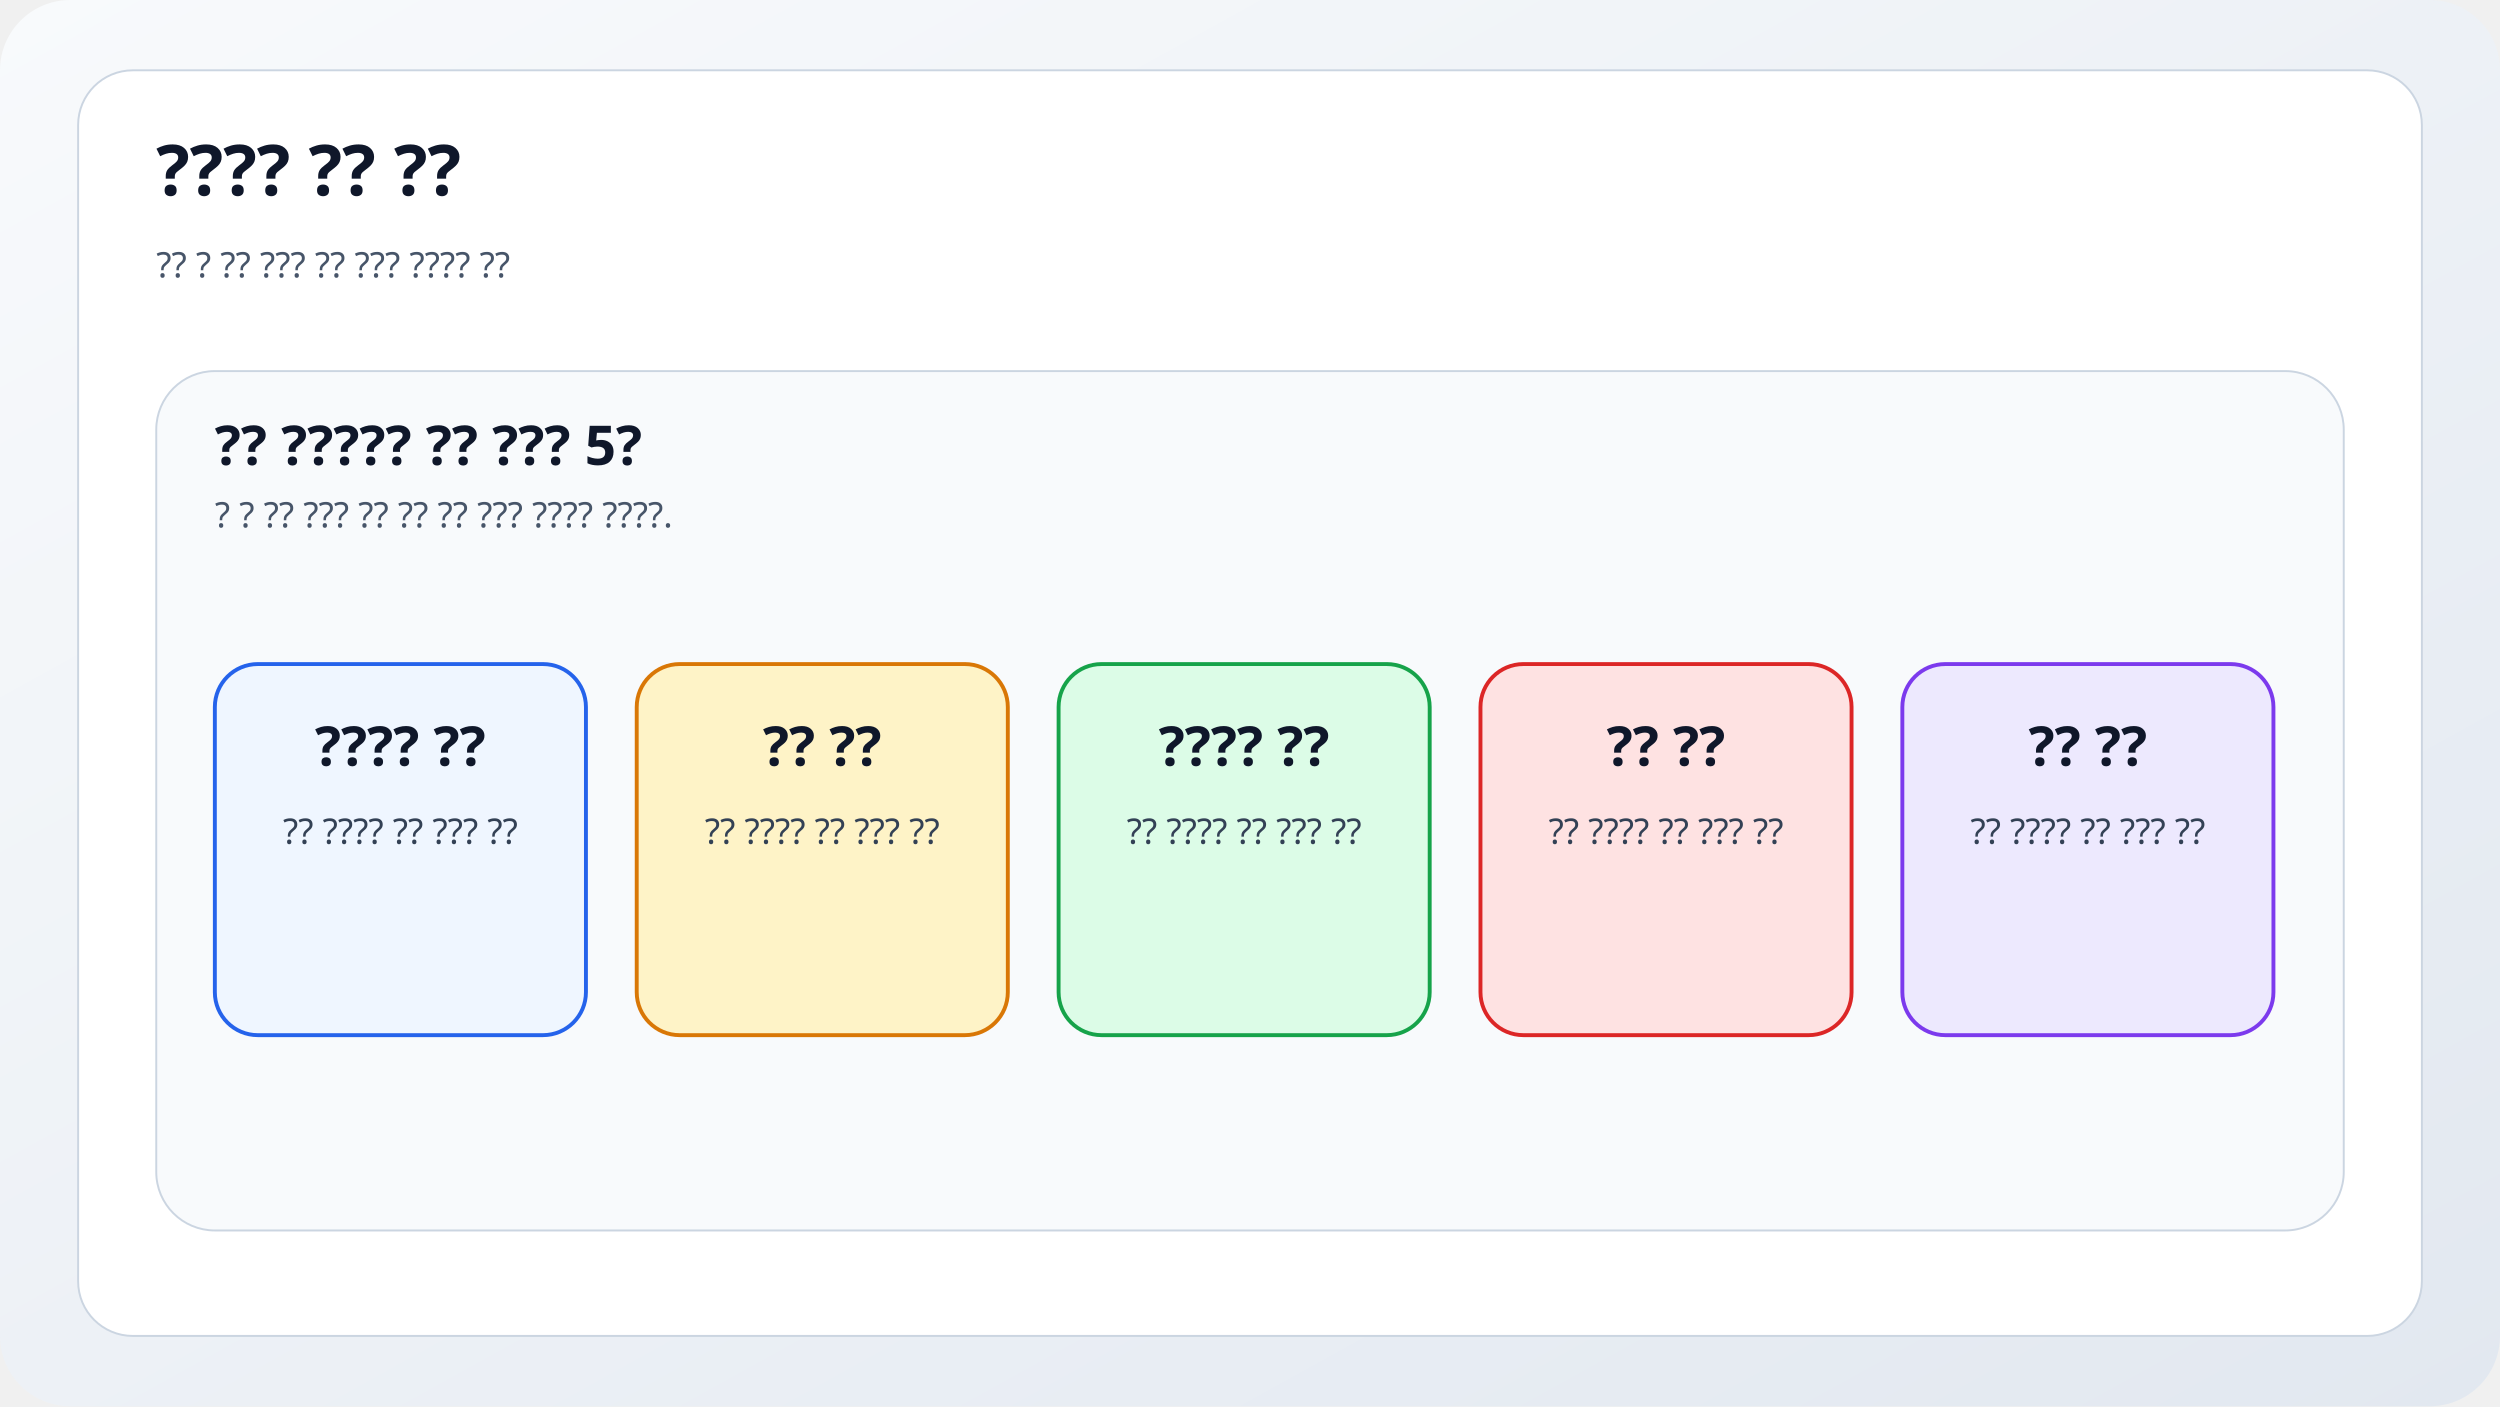
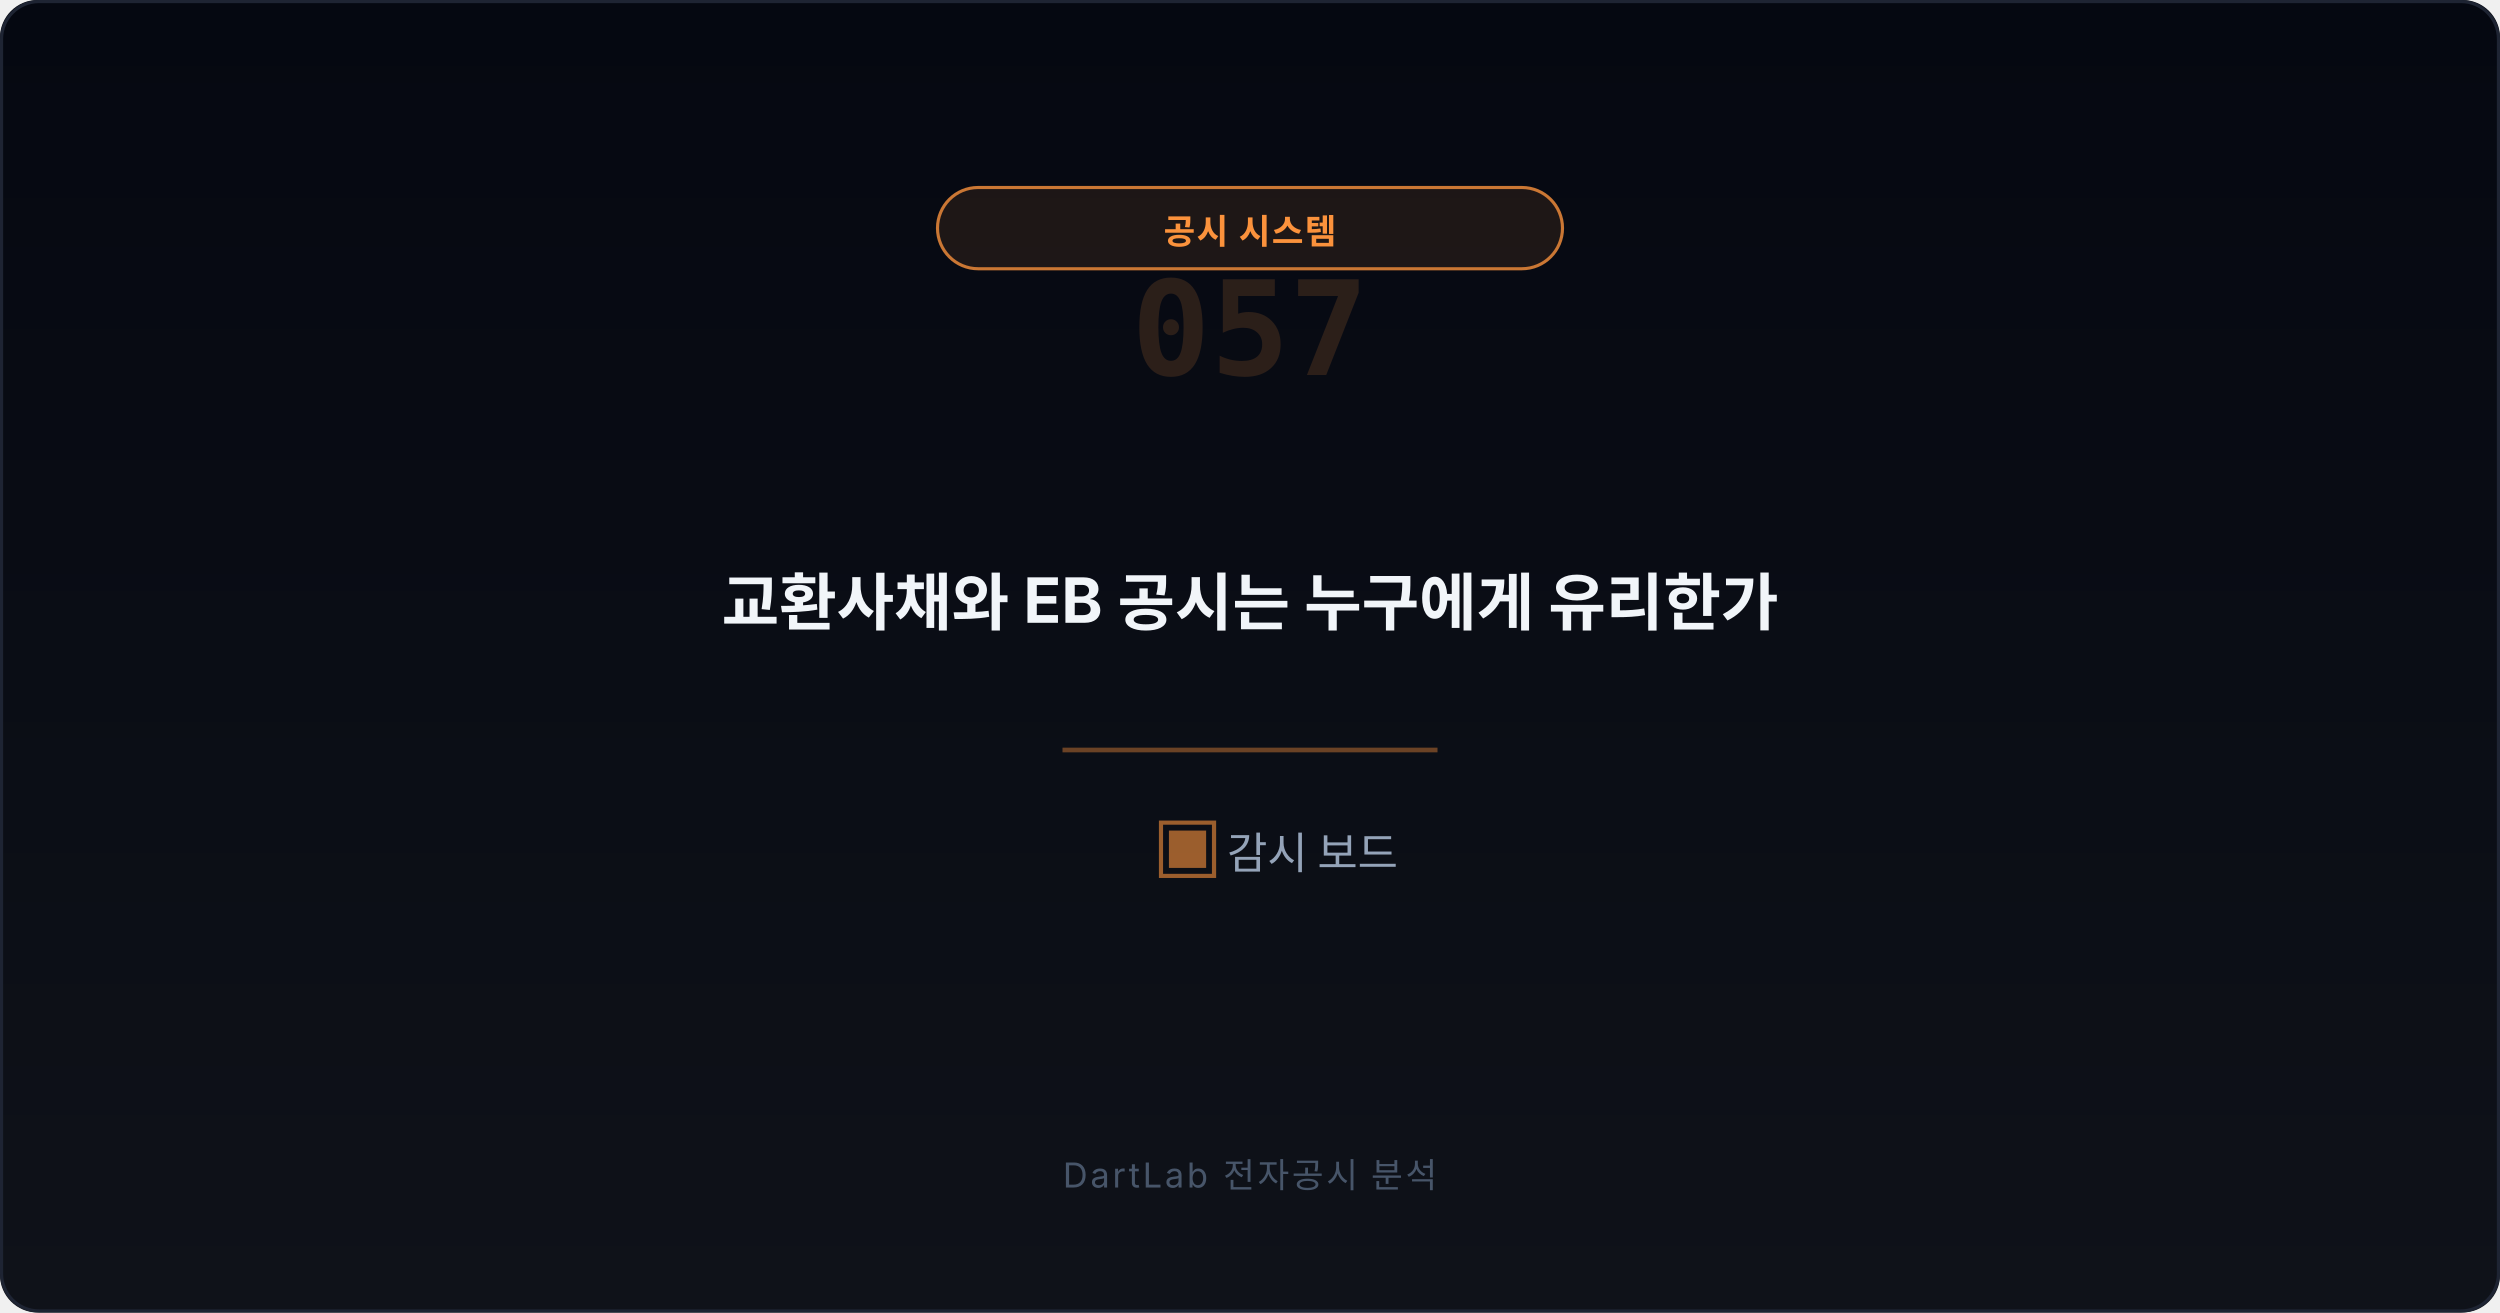
- <svg xmlns="http://www.w3.org/2000/svg" width="1280" height="720" viewBox="0 0 1280 720" role="img" aria-labelledby="title desc">
+ <svg xmlns="http://www.w3.org/2000/svg" viewBox="0 0 800 420" fill="none">
  <defs>
-     <linearGradient id="bg" x1="0" y1="0" x2="1" y2="1">
-       <stop offset="0%" stop-color="#f8fafc" />
-       <stop offset="100%" stop-color="#e2e8f0" />
+     <linearGradient id="bg" x1="0" y1="0" x2="0" y2="1">
+       <stop offset="0%" stop-color="#050811" />
+       <stop offset="100%" stop-color="#0f1219" />
    </linearGradient>
  </defs>
-   <rect width="1280" height="720" fill="url(#bg)" rx="36" />
-   <rect x="40" y="36" width="1200" height="648" rx="28" fill="#ffffff" stroke="#cbd5e1" />
-   <text x="80" y="100" font-size="36" font-family="Pretendard, Noto Sans KR, sans-serif" font-weight="700" fill="#0f172a">???? ?? ??</text>
-   <text x="80" y="142" font-size="18" font-family="Pretendard, Noto Sans KR, sans-serif" fill="#475569">?? ? ?? ??? ?? ??? ???? ??</text>
-   <rect x="80" y="190" width="1120" height="440" rx="30" fill="#f8fafc" stroke="#cbd5e1" />
-   <text x="110" y="238" text-anchor="start" font-size="28" font-family="Pretendard, Noto Sans KR, sans-serif" font-weight="700" fill="#0f172a">?? ????? ?? ??? 5?</text>
-   <text x="110" y="270" text-anchor="start" font-size="18" font-family="Pretendard, Noto Sans KR, sans-serif" fill="#475569">? ? ?? ??? ?? ?? ?? ??? ???? ????.</text>
-   <rect x="110" y="340" width="190" height="190" rx="22" fill="#eff6ff" stroke="#2563eb" stroke-width="2" />
-   <text x="205.0" y="392" text-anchor="middle" font-size="28" font-family="Pretendard, Noto Sans KR, sans-serif" font-weight="700" fill="#0f172a">???? ??</text>
-   <text x="205.0" y="432" text-anchor="middle" font-size="18" font-family="Pretendard, Noto Sans KR, sans-serif" fill="#334155">?? ???? ?? ??? ??</text>
-   <rect x="326" y="340" width="190" height="190" rx="22" fill="#fef3c7" stroke="#d97706" stroke-width="2" />
-   <text x="421.0" y="392" text-anchor="middle" font-size="28" font-family="Pretendard, Noto Sans KR, sans-serif" font-weight="700" fill="#0f172a">?? ??</text>
-   <text x="421.0" y="432" text-anchor="middle" font-size="18" font-family="Pretendard, Noto Sans KR, sans-serif" fill="#334155">?? ???? ?? ??? ??</text>
-   <rect x="542" y="340" width="190" height="190" rx="22" fill="#dcfce7" stroke="#16a34a" stroke-width="2" />
-   <text x="637.0" y="392" text-anchor="middle" font-size="28" font-family="Pretendard, Noto Sans KR, sans-serif" font-weight="700" fill="#0f172a">???? ??</text>
-   <text x="637.0" y="432" text-anchor="middle" font-size="18" font-family="Pretendard, Noto Sans KR, sans-serif" fill="#334155">?? ???? ?? ??? ??</text>
-   <rect x="758" y="340" width="190" height="190" rx="22" fill="#fee2e2" stroke="#dc2626" stroke-width="2" />
-   <text x="853.0" y="392" text-anchor="middle" font-size="28" font-family="Pretendard, Noto Sans KR, sans-serif" font-weight="700" fill="#0f172a">?? ??</text>
-   <text x="853.0" y="432" text-anchor="middle" font-size="18" font-family="Pretendard, Noto Sans KR, sans-serif" fill="#334155">?? ???? ?? ??? ??</text>
-   <rect x="974" y="340" width="190" height="190" rx="22" fill="#ede9fe" stroke="#7c3aed" stroke-width="2" />
-   <text x="1069.0" y="392" text-anchor="middle" font-size="28" font-family="Pretendard, Noto Sans KR, sans-serif" font-weight="700" fill="#0f172a">?? ??</text>
-   <text x="1069.0" y="432" text-anchor="middle" font-size="18" font-family="Pretendard, Noto Sans KR, sans-serif" fill="#334155">?? ???? ?? ??? ??</text>
+   <rect width="800" height="420" rx="12" fill="url(#bg)" />
+   <rect x="0.5" y="0.5" width="799" height="419" rx="12" stroke="#1e2433" stroke-width="1" fill="none" />
+   <rect x="300" y="60" width="200" height="26" rx="13" fill="rgba(251,146,60,0.12)" stroke="#fb923c" stroke-width="1" opacity="0.8" />
+   <text x="400" y="78" text-anchor="middle" font-family="Inter, system-ui, sans-serif" font-size="11" font-weight="600" fill="#fb923c" letter-spacing="0.04em">공시 시스템</text>
+   <text x="400" y="120" text-anchor="middle" font-family="JetBrains Mono, monospace" font-size="42" font-weight="800" fill="#fb923c" opacity="0.15">057</text>
+   <text x="400" y="200" text-anchor="middle" font-family="Pretendard, Inter, sans-serif" font-size="20" font-weight="700" fill="#f1f5f9">교환사채와 EB 공시는 누구에게 유리한가</text>
+   <line x1="340" y1="240" x2="460" y2="240" stroke="#fb923c" stroke-width="1.5" opacity="0.4" />
+   <text x="380" y="278" text-anchor="middle" font-family="Inter, system-ui, sans-serif" font-size="24" fill="#fb923c" opacity="0.6">▣</text>
+   <text x="420" y="278" text-anchor="middle" font-family="Pretendard, Inter, sans-serif" font-size="14" fill="#94a3b8">감시 보드</text>
+   <text x="400" y="380" text-anchor="middle" font-family="Inter, system-ui, sans-serif" font-size="11" fill="#475569" letter-spacing="0.08em">DartLab 전자공시 분석</text>
</svg>
